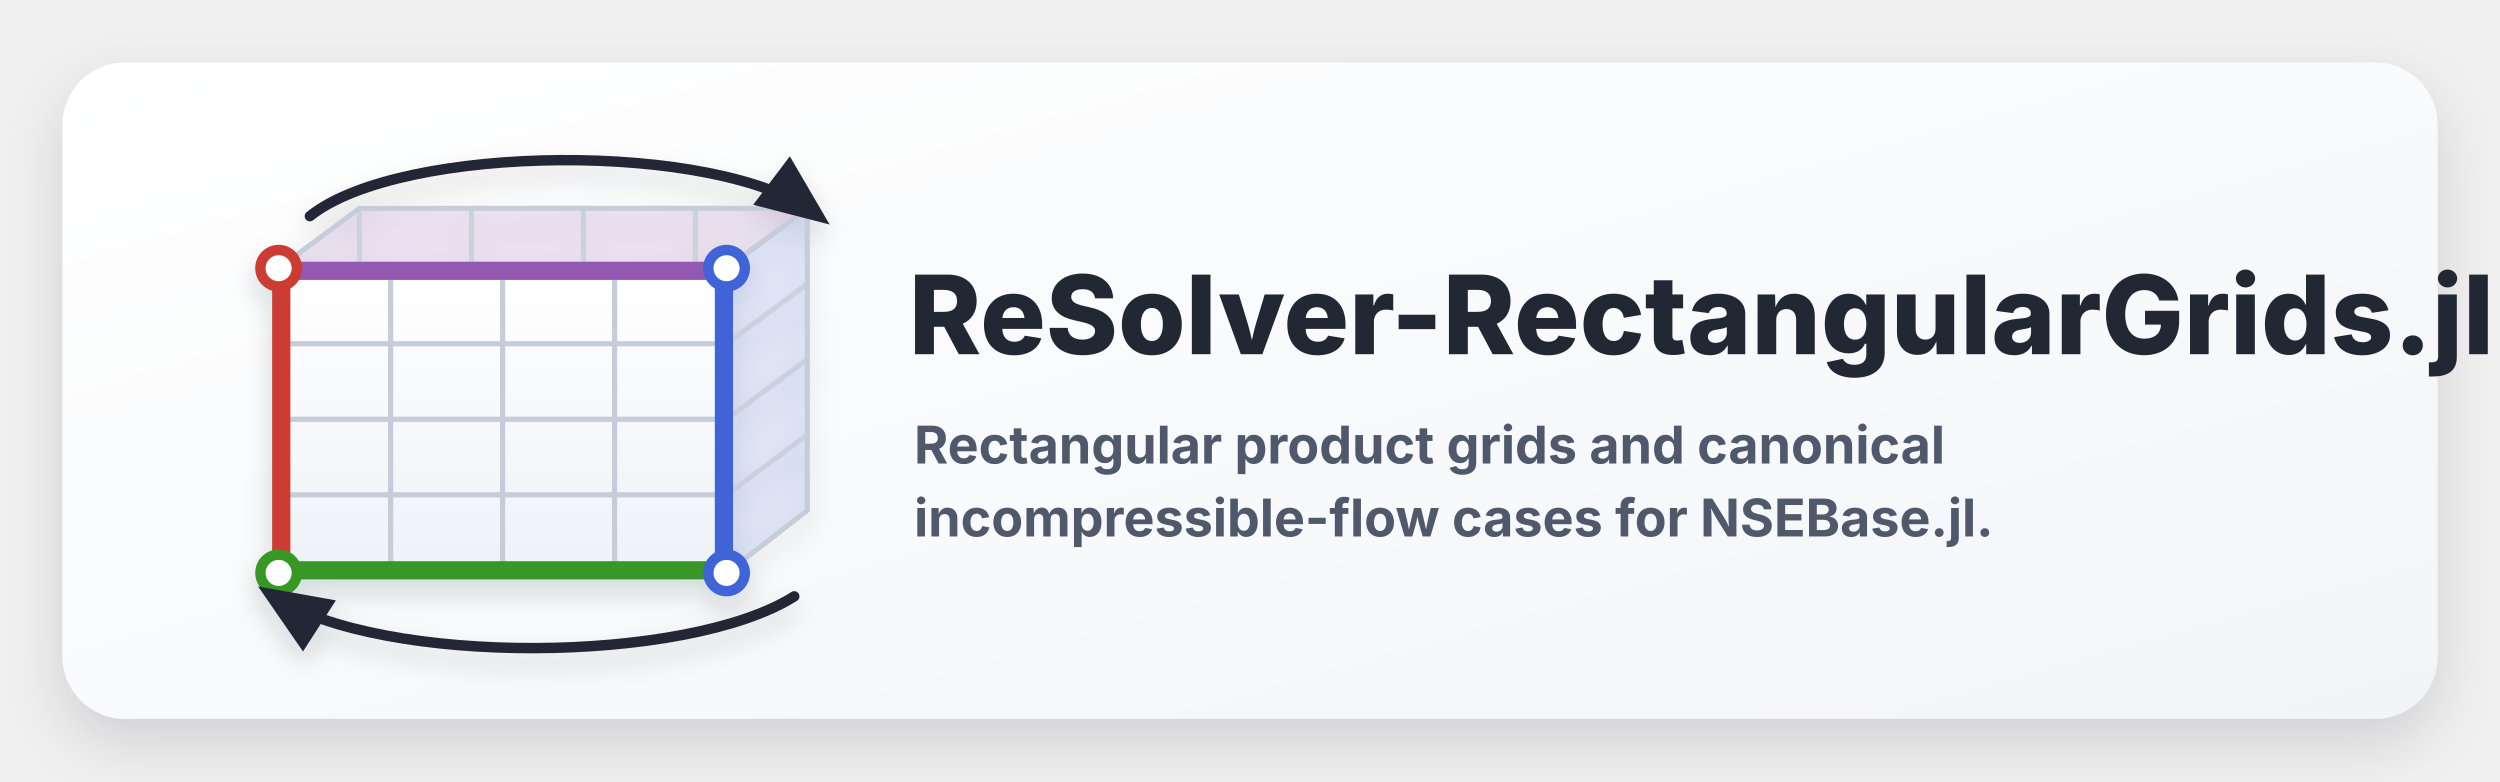
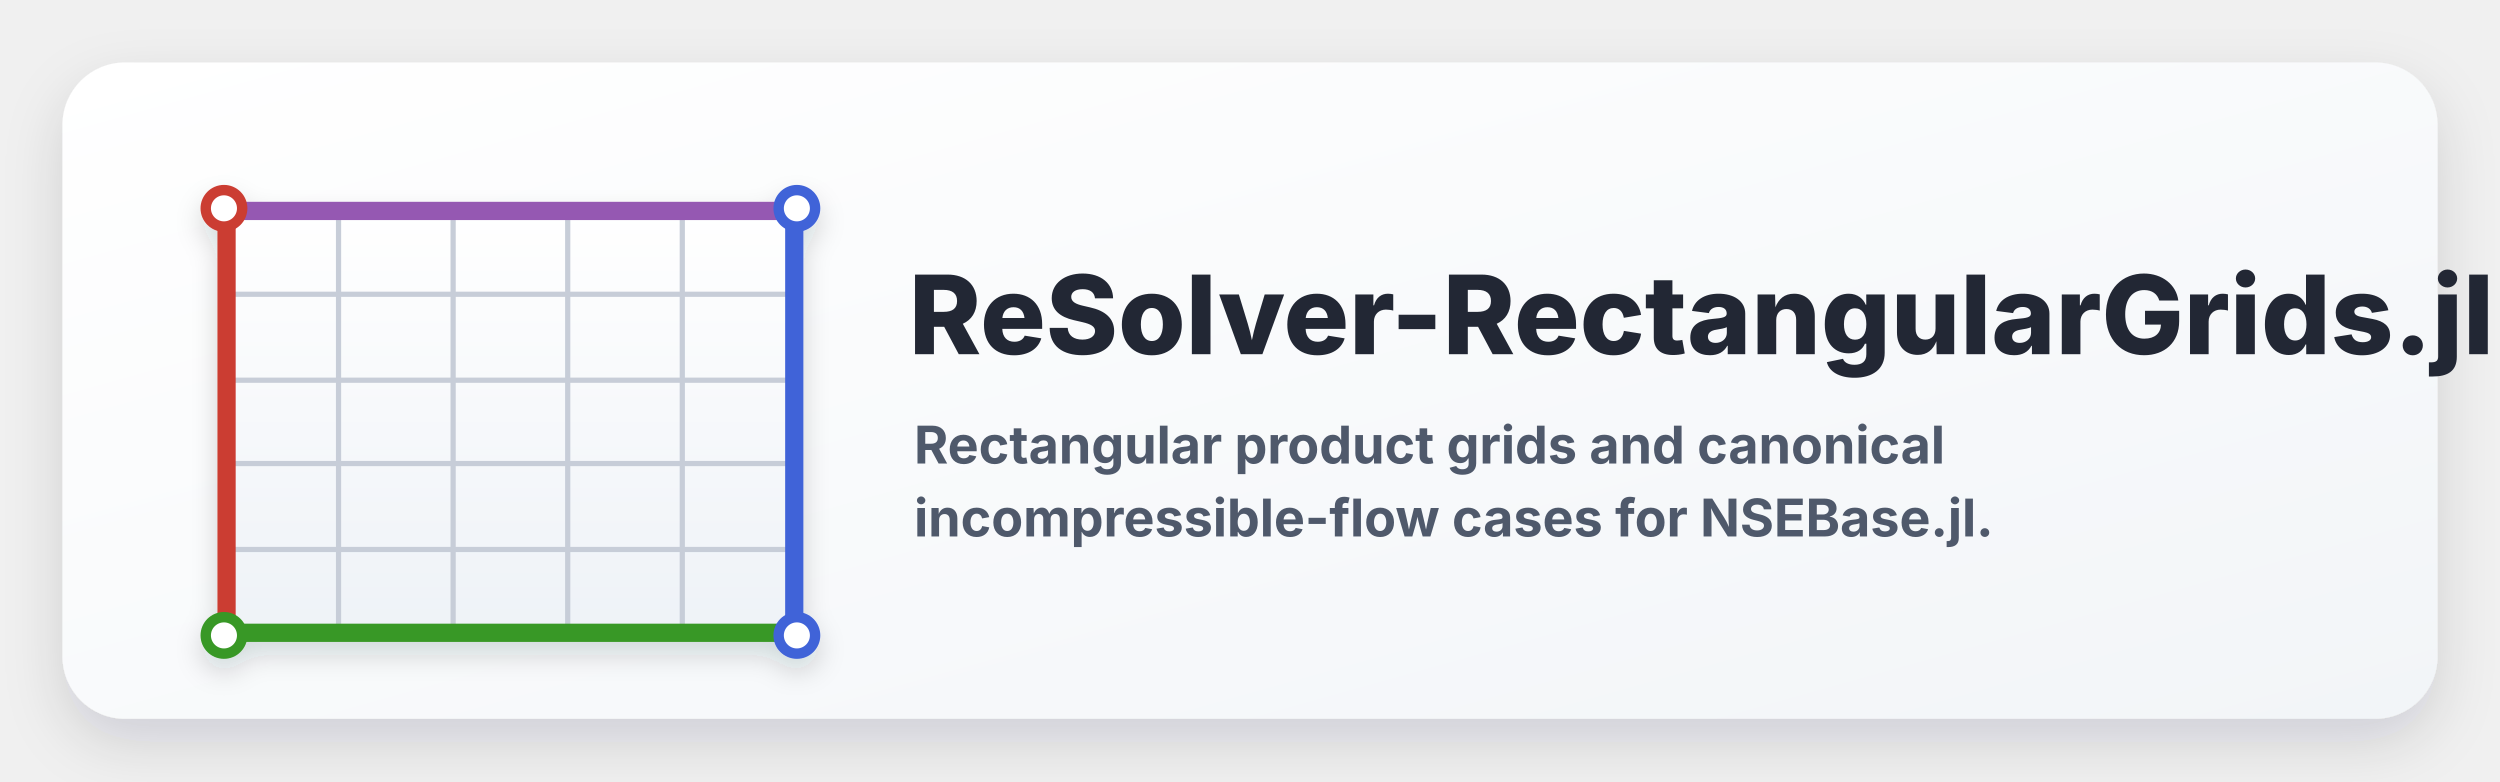
- <svg xmlns="http://www.w3.org/2000/svg" viewBox="0 0 960 300" role="img" aria-labelledby="title desc">
+ <svg xmlns="http://www.w3.org/2000/svg" viewBox="0 0 960 300" role="img" aria-labelledby="title desc" shape-rendering="geometricPrecision" text-rendering="geometricPrecision">
  <defs>
    <linearGradient id="panel" x1="0" x2="1" y1="0" y2="1">
      <stop offset="0" stop-color="#ffffff" />
      <stop offset="1" stop-color="#f2f5f8" />
    </linearGradient>
-     <linearGradient id="grid-face" x1="0" x2="0" y1="0" y2="1">
+     <linearGradient id="grid-fill" x1="0" x2="0" y1="0" y2="1">
      <stop offset="0" stop-color="#ffffff" />
      <stop offset="1" stop-color="#eef2f7" />
    </linearGradient>
    <filter id="panel-shadow" x="-12%" y="-25%" width="124%" height="150%">
      <feDropShadow dx="0" dy="9" stdDeviation="11" flood-color="#172033" flood-opacity="0.14" />
    </filter>
    <filter id="grid-shadow" x="-25%" y="-30%" width="150%" height="165%">
      <feDropShadow dx="0" dy="5" stdDeviation="5" flood-color="#172033" flood-opacity="0.16" />
    </filter>
-     <marker id="periodic-arrow" viewBox="0 0 12 10" refX="9" refY="5" markerWidth="7" markerHeight="6" orient="auto">
-       <path d="M0 0 L12 5 L0 10 Z" fill="#222734" />
-     </marker>
  </defs>
  <rect x="24" y="24" width="912" height="252" rx="24" fill="url(#panel)" filter="url(#panel-shadow)" />
-   <g transform="translate(62 51)" filter="url(#grid-shadow)">
-     <path d="M45 52 L76 29 L248 29 L217 52 Z" fill="#9558b2" fill-opacity="0.14" stroke="#c7cdd8" stroke-width="2" />
-     <path d="M217 52 L248 29 L248 145 L217 169 Z" fill="#4063d8" fill-opacity="0.13" stroke="#c7cdd8" stroke-width="2" />
-     <rect x="45" y="52" width="172" height="117" rx="2" fill="url(#grid-face)" stroke="#aab2c0" stroke-width="2" />
+   <g transform="translate(62 56)" filter="url(#grid-shadow)">
+     <rect x="24" y="24" width="220" height="164" rx="3" fill="url(#grid-fill)" stroke="#aab2c0" stroke-width="2" />
    <g fill="none" stroke="#c7cdd8" stroke-width="2">
-       <path d="M88 52 V169 M131 52 V169 M174 52 V169" />
-       <path d="M45 81 H217 M45 110 H217 M45 139 H217" />
-       <path d="M76 29 V52 M119 29 V52 M162 29 V52 M205 29 V52" opacity="0.8" />
-       <path d="M217 81 L248 58 M217 110 L248 87 M217 139 L248 116" opacity="0.8" />
+       <path d="M68 24 V188 M112 24 V188 M156 24 V188 M200 24 V188" />
+       <path d="M24 57 H244 M24 90 H244 M24 122 H244 M24 155 H244" />
    </g>
    <g fill="none" stroke-linecap="round" stroke-width="7">
-       <path d="M45 53 H217" stroke="#9558b2" />
-       <path d="M45 168 H217" stroke="#389826" />
-       <path d="M46 53 V168" stroke="#cb3c33" />
-       <path d="M216 53 V168" stroke="#4063d8" />
+       <path d="M24 25 H244" stroke="#9558b2" />
+       <path d="M24 187 H244" stroke="#389826" />
+       <path d="M25 24 V188" stroke="#cb3c33" />
+       <path d="M243 24 V188" stroke="#4063d8" />
    </g>
    <g fill="#ffffff" stroke-width="4">
-       <circle cx="45" cy="52" r="7" stroke="#cb3c33" />
-       <circle cx="217" cy="52" r="7" stroke="#4063d8" />
-       <circle cx="45" cy="169" r="7" stroke="#389826" />
-       <circle cx="217" cy="169" r="7" stroke="#4063d8" />
-     </g>
-     <g fill="none" stroke="#222734" stroke-width="4" stroke-linecap="round">
-       <path d="M57 32 C92 4, 214 3, 251 31" marker-end="url(#periodic-arrow)" />
-       <path d="M243 178 C202 204, 85 205, 43 178" marker-end="url(#periodic-arrow)" />
+       <circle cx="24" cy="24" r="7" stroke="#cb3c33" />
+       <circle cx="244" cy="24" r="7" stroke="#4063d8" />
+       <circle cx="24" cy="188" r="7" stroke="#389826" />
+       <circle cx="244" cy="188" r="7" stroke="#4063d8" />
    </g>
  </g>
  <g transform="translate(349 84)">
    <text x="0" y="52" font-family="Inter, Avenir, Helvetica, Arial, sans-serif" font-size="42" font-weight="820" fill="#222734" textLength="558" lengthAdjust="spacingAndGlyphs">ReSolver-RectangularGrids.jl</text>
    <text x="2" y="94" font-family="Inter, Avenir, Helvetica, Arial, sans-serif" font-size="20" font-weight="700" fill="#4f596b">Rectangular product grids and canonical</text>
    <text x="2" y="122" font-family="Inter, Avenir, Helvetica, Arial, sans-serif" font-size="20" font-weight="700" fill="#4f596b">incompressible-flow cases for NSEBase.jl.</text>
  </g>
</svg>
